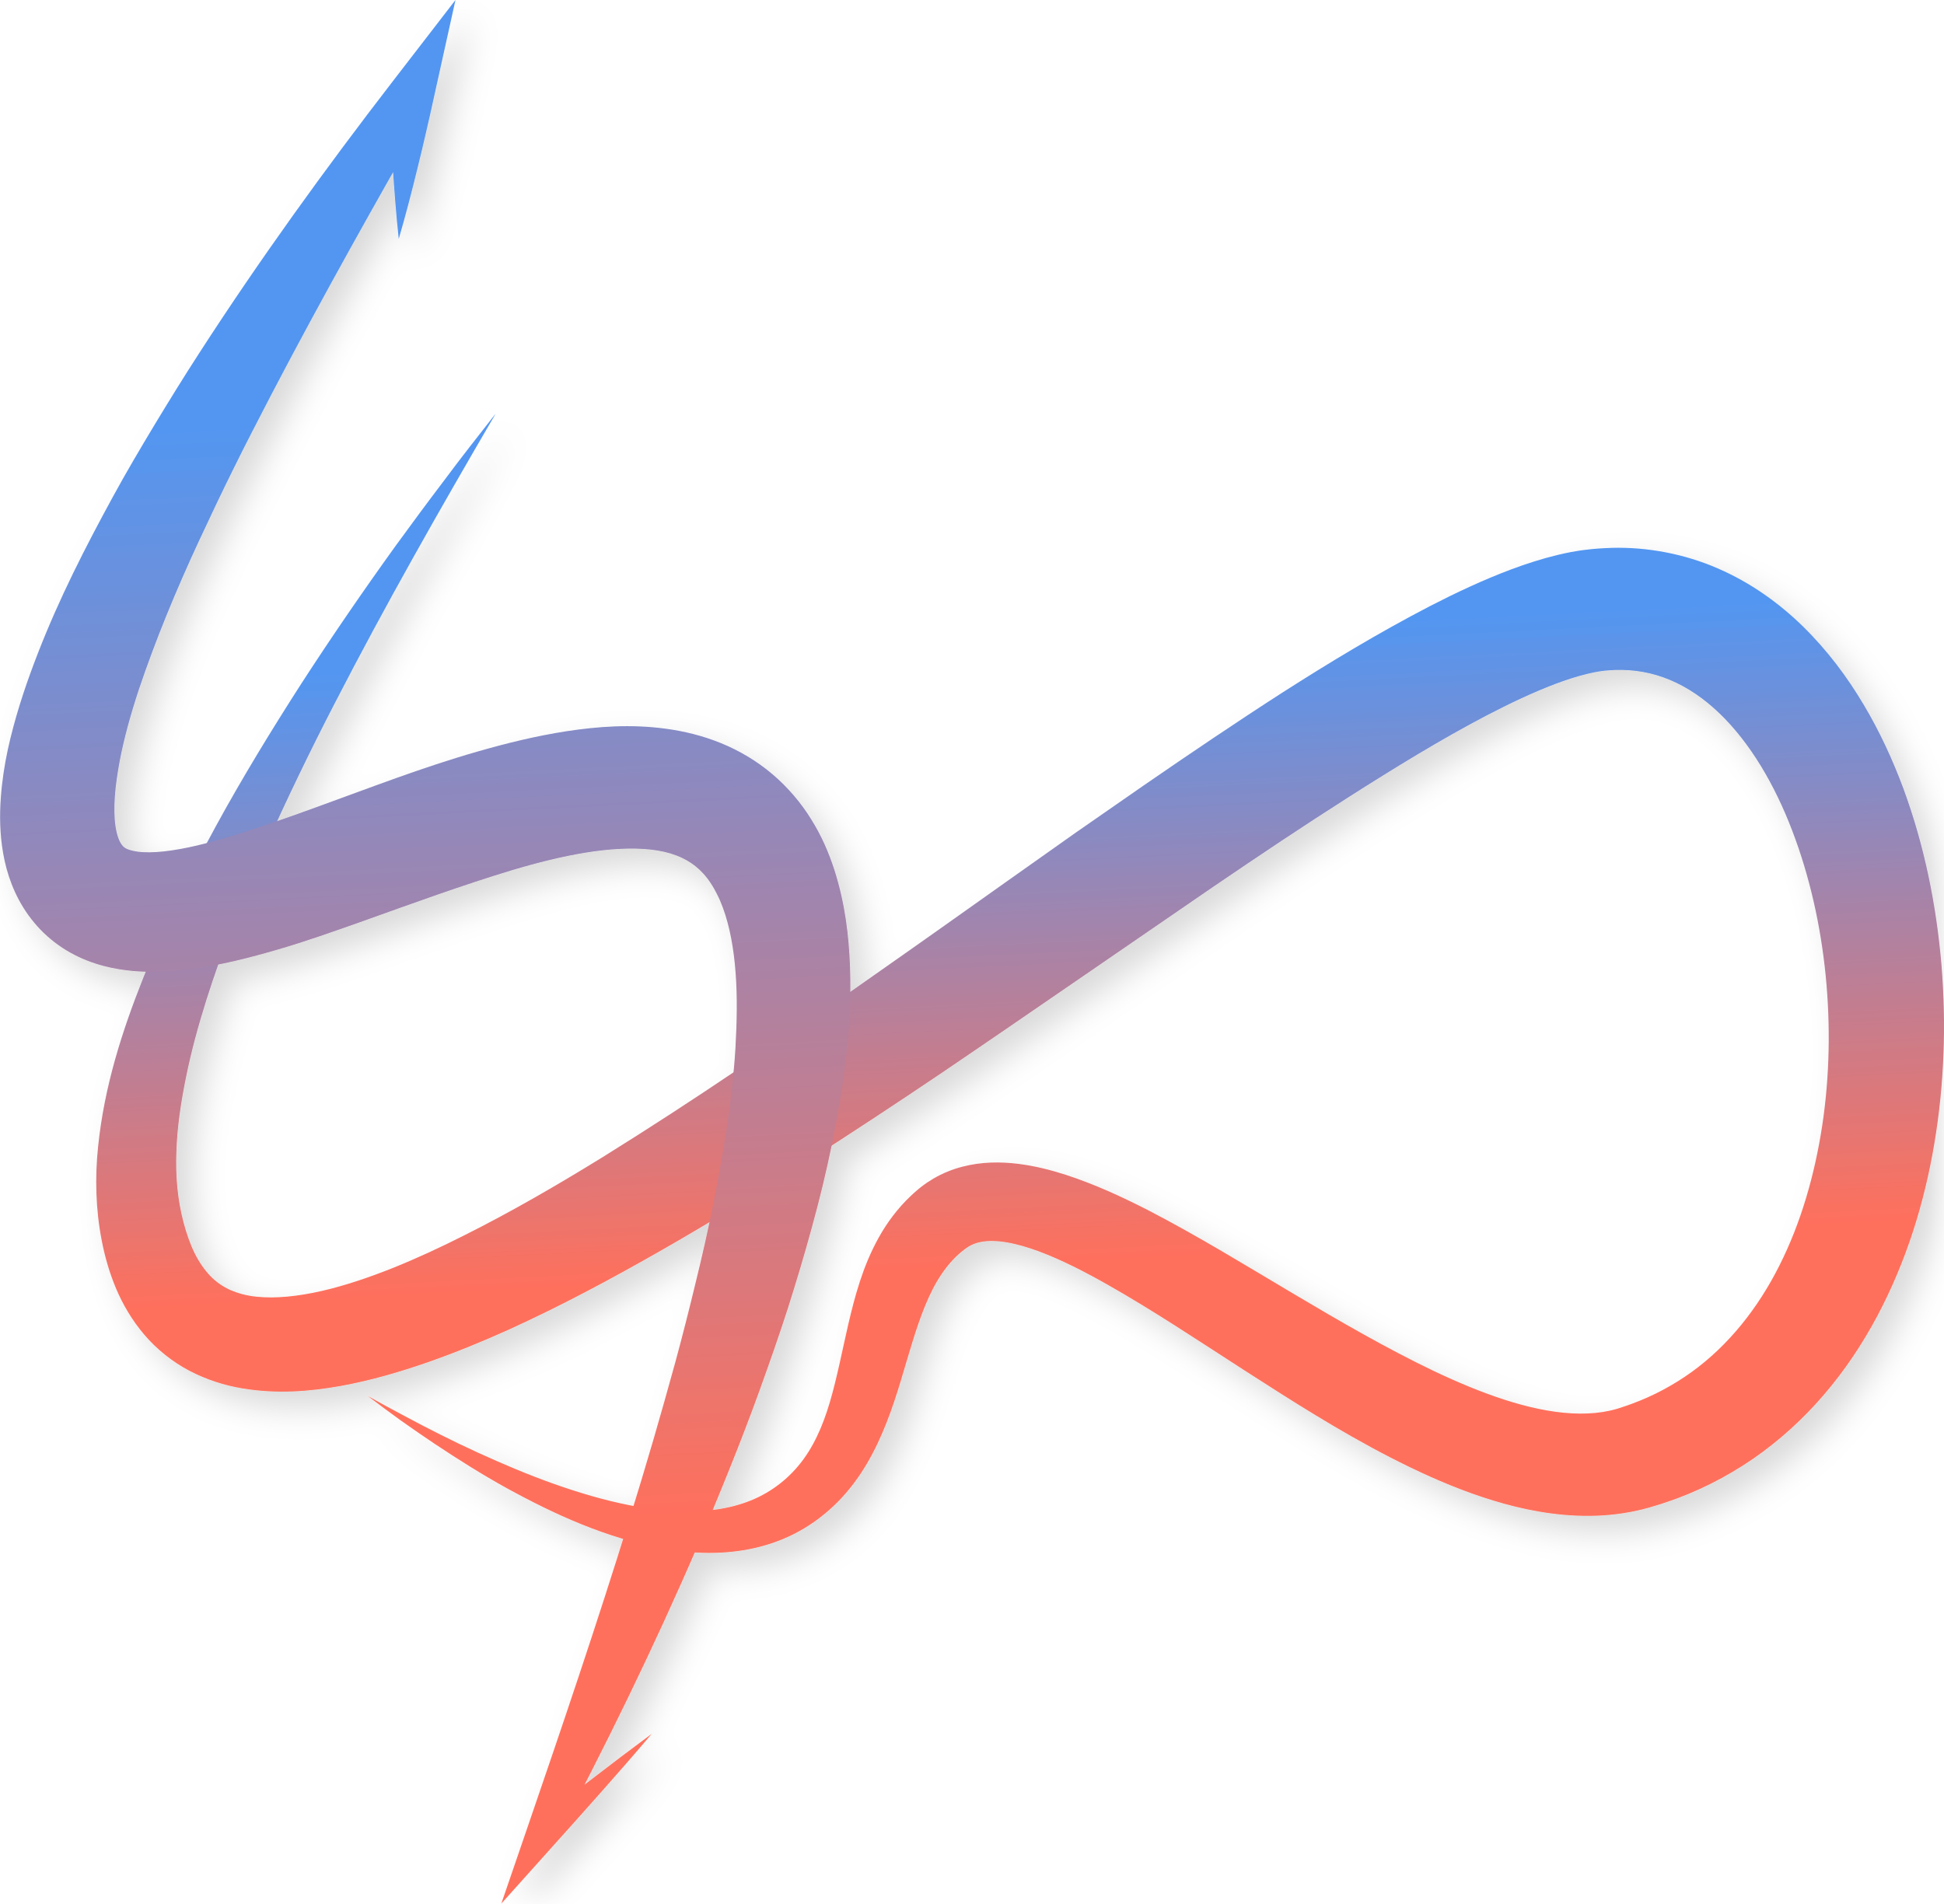
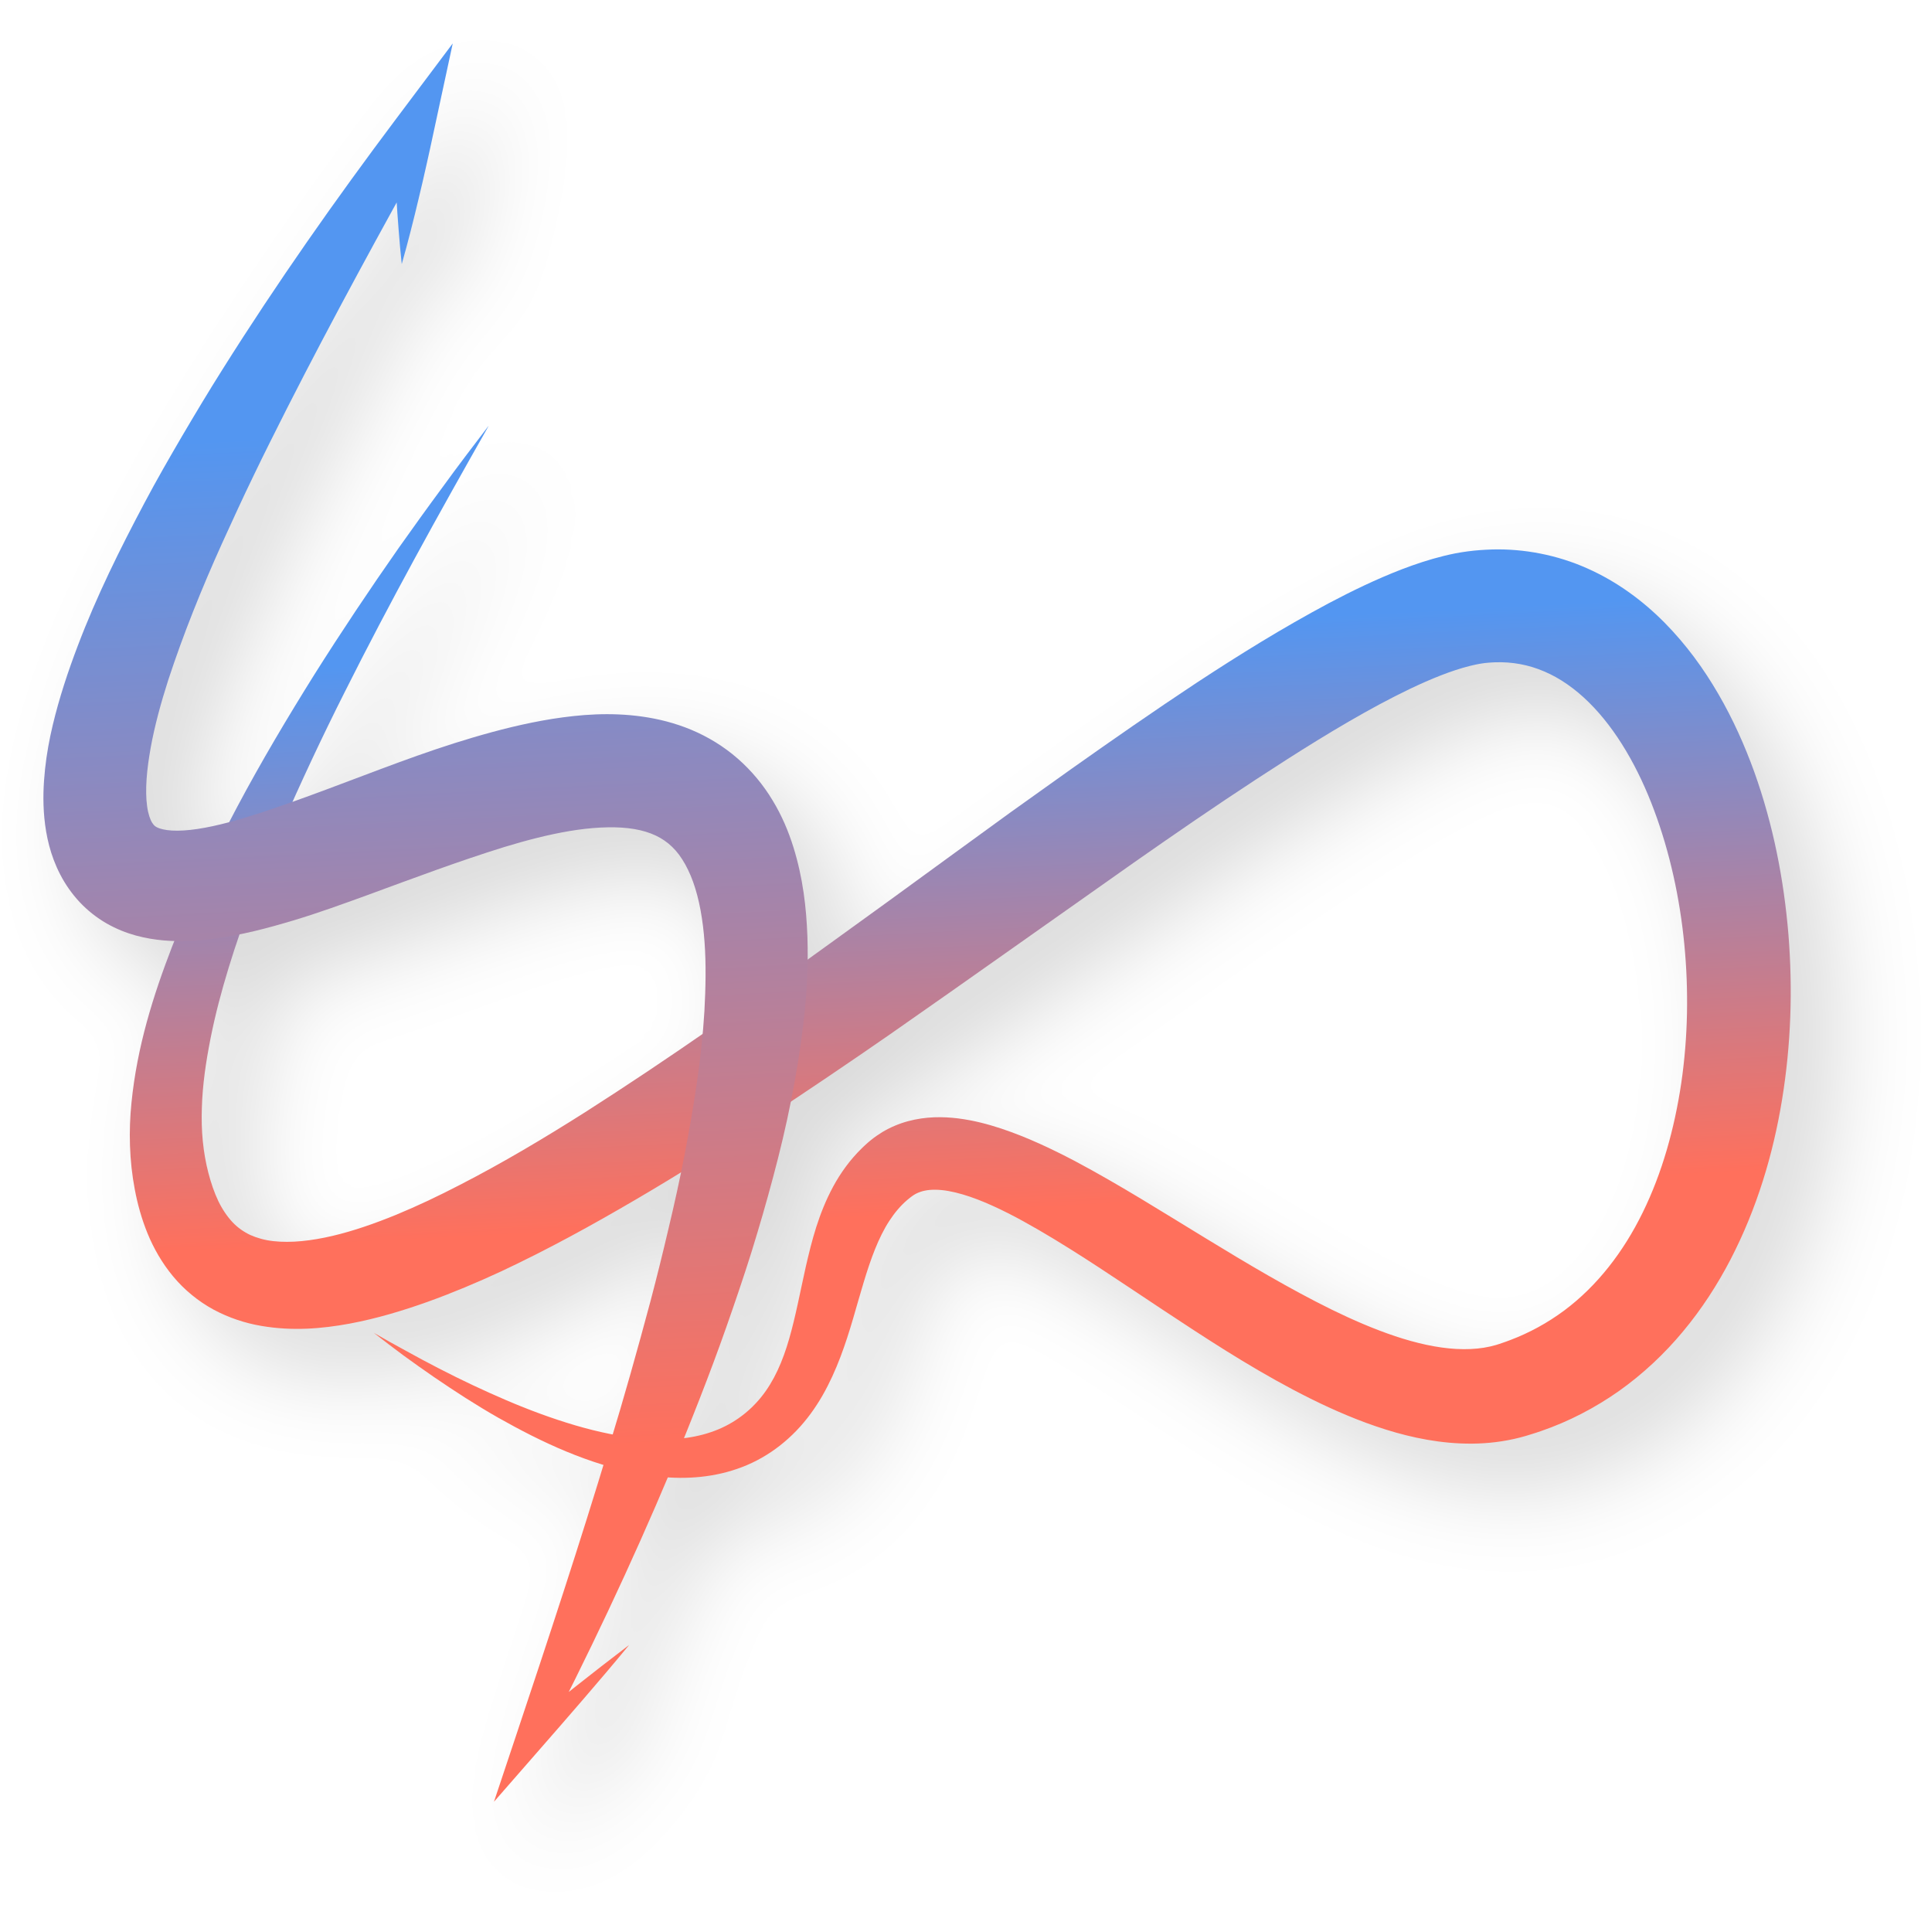
- <svg xmlns="http://www.w3.org/2000/svg" xmlns:xlink="http://www.w3.org/1999/xlink" id="Layer_2" data-name="Layer 2" viewBox="0 0 485.83 475.81">
+ <svg xmlns="http://www.w3.org/2000/svg" width="177" height="178" viewBox="0 0 177 178" fill="none">
+   <g filter="url(#filter0_d_43716_184)">
+     <path d="M45.003 39.276C40.4 47.38 35.892 55.517 31.743 63.8C29.659 67.934 27.697 72.125 25.864 76.344C25.404 77.399 24.973 78.461 24.532 79.52C24.114 80.589 23.677 81.648 23.286 82.721C22.477 84.859 21.725 87.007 21.065 89.169C20.403 91.328 19.829 93.5 19.402 95.662C18.974 97.82 18.656 99.979 18.6 102.07C18.523 104.17 18.709 106.148 19.196 108.045C19.442 108.991 19.743 109.877 20.114 110.653C20.489 111.429 20.933 112.076 21.417 112.597C21.907 113.114 22.451 113.492 23.067 113.785C23.697 114.061 24.399 114.265 25.205 114.35C26.809 114.531 28.701 114.32 30.63 113.867C32.565 113.414 34.544 112.72 36.512 111.916C38.481 111.102 40.446 110.169 42.391 109.158C46.295 107.153 50.14 104.865 53.934 102.458C57.726 100.037 61.487 97.517 65.222 94.93C68.96 92.342 72.662 89.676 76.371 87C80.085 84.331 83.791 81.628 87.506 78.918L93.093 74.856L98.734 70.831C102.512 68.159 106.323 65.506 110.227 62.925C114.141 60.355 118.141 57.87 122.413 55.588C124.56 54.455 126.771 53.375 129.19 52.442C130.403 51.979 131.672 51.554 133.054 51.213C133.396 51.125 133.763 51.053 134.118 50.978C134.496 50.917 134.85 50.842 135.248 50.798L135.828 50.73L136.378 50.682C136.743 50.651 137.114 50.641 137.482 50.624C140.445 50.542 143.513 51.142 146.251 52.367C148.998 53.583 151.394 55.364 153.379 57.372C155.368 59.388 156.988 61.621 158.331 63.94C159.679 66.259 160.753 68.666 161.638 71.11C163.391 76.003 164.369 81.045 164.79 86.108C165.194 91.171 165.025 96.271 164.2 101.317C163.378 106.356 161.877 111.358 159.457 116.032C158.244 118.365 156.796 120.608 155.079 122.665C153.369 124.725 151.381 126.59 149.174 128.157C146.963 129.712 144.541 130.972 142.012 131.84C141.697 131.949 141.379 132.058 141.061 132.15L140.584 132.297L140.04 132.446C139.308 132.634 138.572 132.77 137.84 132.862C136.375 133.046 134.937 133.042 133.555 132.92C130.787 132.671 128.249 131.96 125.876 131.091C123.503 130.216 121.279 129.161 119.145 128.034C114.877 125.777 110.949 123.192 107.095 120.646C103.248 118.099 99.489 115.518 95.698 113.315C93.812 112.219 91.907 111.215 90.054 110.503C89.13 110.152 88.222 109.877 87.383 109.73C86.545 109.584 85.792 109.574 85.209 109.7C84.914 109.761 84.656 109.853 84.41 109.975C84.291 110.043 84.168 110.108 84.056 110.193C84.006 110.224 83.91 110.306 83.834 110.36C83.751 110.421 83.678 110.489 83.598 110.554C82.975 111.082 82.432 111.732 81.935 112.495C80.941 114.017 80.221 116.015 79.572 118.17C78.912 120.329 78.336 122.668 77.431 125.038C76.98 126.219 76.45 127.414 75.787 128.569C75.124 129.723 74.326 130.833 73.381 131.813C72.437 132.794 71.36 133.642 70.186 134.309C69.013 134.98 67.751 135.449 66.478 135.746C63.926 136.338 61.381 136.229 58.998 135.807C54.216 134.908 49.934 132.893 45.898 130.611C43.879 129.461 41.934 128.201 40.025 126.897C39.074 126.243 38.13 125.576 37.198 124.895C36.27 124.21 35.352 123.506 34.444 122.798C35.438 123.373 36.443 123.931 37.45 124.479C38.454 125.034 39.462 125.576 40.479 126.097C42.507 127.145 44.572 128.116 46.653 129.008C48.734 129.9 50.849 130.683 52.98 131.313C55.111 131.939 57.272 132.402 59.403 132.562C61.527 132.726 63.628 132.586 65.487 131.953C67.346 131.333 68.924 130.213 70.127 128.729C71.326 127.251 72.125 125.402 72.715 123.349C73.308 121.293 73.722 119.056 74.249 116.696C74.79 114.347 75.423 111.814 76.775 109.311C77.448 108.069 78.323 106.853 79.39 105.811C79.525 105.682 79.655 105.549 79.797 105.427C79.943 105.301 80.059 105.185 80.241 105.045C80.576 104.77 80.937 104.524 81.308 104.296C82.057 103.85 82.869 103.51 83.681 103.295C85.312 102.856 86.883 102.87 88.294 103.043C89.716 103.224 91.012 103.568 92.242 103.973C94.697 104.793 96.901 105.852 99.029 106.962C103.257 109.213 107.168 111.698 111.069 114.071C114.959 116.448 118.824 118.746 122.714 120.663C124.66 121.613 126.612 122.457 128.547 123.104C130.479 123.747 132.398 124.187 134.181 124.282C135.069 124.33 135.921 124.296 136.716 124.17C137.114 124.105 137.498 124.02 137.866 123.911L138.145 123.822L138.483 123.707C138.708 123.635 138.93 123.547 139.152 123.465C140.928 122.794 142.589 121.882 144.11 120.755C147.149 118.497 149.591 115.338 151.368 111.698C153.154 108.058 154.291 103.976 154.914 99.782C155.53 95.584 155.606 91.253 155.195 86.997C154.781 82.741 153.863 78.543 152.418 74.668C150.983 70.807 148.962 67.239 146.407 64.716C145.134 63.457 143.749 62.486 142.3 61.867C140.852 61.244 139.341 60.964 137.747 61.019C137.548 61.032 137.349 61.036 137.147 61.056L136.845 61.084L136.577 61.121C136.408 61.138 136.206 61.189 136.02 61.22C135.818 61.271 135.626 61.301 135.414 61.359C134.582 61.567 133.681 61.867 132.763 62.224C130.92 62.943 129.008 63.879 127.112 64.893C123.304 66.94 119.52 69.337 115.751 71.798C111.98 74.263 108.235 76.841 104.494 79.459L93.266 87.382C89.511 90.031 85.749 92.69 81.958 95.328C78.163 97.96 74.326 100.551 70.448 103.101C66.567 105.648 62.637 108.147 58.594 110.51C54.554 112.876 50.428 115.147 46.103 117.17C43.939 118.171 41.719 119.107 39.422 119.934C37.119 120.755 34.742 121.476 32.211 121.95C29.685 122.413 26.968 122.658 24.051 122.154C22.603 121.909 21.102 121.419 19.687 120.663C18.275 119.897 16.973 118.831 15.952 117.598C14.928 116.366 14.156 115.004 13.599 113.646C13.042 112.284 12.671 110.922 12.419 109.584C11.909 106.911 11.852 104.167 12.114 101.6C12.628 96.438 14.113 91.736 15.846 87.242C16.721 84.998 17.655 82.795 18.683 80.65C19.18 79.568 19.723 78.516 20.24 77.45C20.784 76.398 21.317 75.343 21.874 74.304C24.091 70.137 26.494 66.106 28.973 62.139C31.468 58.183 34.06 54.305 36.731 50.492C38.077 48.592 39.435 46.702 40.817 44.833C42.179 42.95 43.591 41.105 45 39.259L45.003 39.276Z" fill="url(#paint0_linear_43716_184)" />
+     <path d="M37.017 24.333C36.907 23.288 36.811 22.242 36.732 21.197C36.649 20.152 36.576 19.11 36.513 18.068C36.44 17.026 36.394 15.985 36.34 14.943C36.281 13.901 36.248 12.863 36.205 11.821L39.645 13.067C35.108 21.218 30.634 29.382 26.441 37.628C25.401 39.695 24.357 41.752 23.363 43.828C22.358 45.898 21.404 47.989 20.456 50.069C18.577 54.233 16.877 58.459 15.505 62.646C14.832 64.74 14.259 66.834 13.891 68.853C13.712 69.861 13.57 70.845 13.507 71.774C13.444 72.697 13.454 73.569 13.556 74.284C13.652 74.999 13.845 75.533 14.024 75.805C14.11 75.945 14.196 76.037 14.272 76.102C14.348 76.163 14.415 76.201 14.521 76.252C14.726 76.344 15.167 76.483 15.833 76.52C16.496 76.561 17.328 76.507 18.223 76.371C20.022 76.098 22.034 75.533 24.065 74.866C26.103 74.192 28.198 73.443 30.319 72.646C34.571 71.07 38.916 69.32 43.582 67.948C45.918 67.26 48.331 66.644 50.899 66.231C53.464 65.833 56.205 65.605 59.171 66.02C60.649 66.228 62.184 66.606 63.698 67.239C65.209 67.869 66.681 68.761 67.97 69.888C69.259 71.012 70.353 72.346 71.191 73.746C72.043 75.142 72.649 76.599 73.097 78.025C73.992 80.889 74.3 83.65 74.396 86.302C74.489 88.958 74.34 91.518 74.058 94.021C73.481 99.019 72.484 103.803 71.231 108.47C70.611 110.806 69.939 113.111 69.229 115.399C68.51 117.684 67.741 119.941 66.953 122.185C65.378 126.675 63.622 131.078 61.819 135.446C58.16 144.159 54.127 152.66 49.806 160.998L47.817 159.555L50.336 157.532L52.864 155.52C54.555 154.182 56.255 152.858 57.971 151.554C56.59 153.229 55.188 154.88 53.773 156.521L51.648 158.976L49.514 161.421L45.514 166L47.526 159.977C50.498 151.081 53.434 142.198 56.119 133.281C57.484 128.831 58.737 124.357 59.933 119.893C60.523 117.66 61.077 115.419 61.6 113.183C62.134 110.949 62.628 108.709 63.062 106.475C63.917 102.005 64.646 97.534 64.904 93.17C65.024 90.994 65.067 88.846 64.918 86.81C64.772 84.777 64.437 82.84 63.861 81.246C63.718 80.848 63.562 80.47 63.39 80.126C63.221 79.775 63.045 79.455 62.853 79.163C62.479 78.57 62.058 78.107 61.594 77.722C60.666 76.96 59.469 76.487 57.879 76.303C56.301 76.126 54.429 76.241 52.487 76.565C50.535 76.892 48.503 77.416 46.452 78.043C42.339 79.316 38.123 80.899 33.769 82.499C31.585 83.289 29.364 84.103 27.028 84.804C24.688 85.502 22.266 86.159 19.528 86.513C18.156 86.684 16.695 86.779 15.074 86.643C14.262 86.568 13.411 86.439 12.522 86.193C11.637 85.952 10.713 85.587 9.815 85.073C8.92 84.559 8.062 83.885 7.336 83.109C6.61 82.332 6.014 81.468 5.553 80.579C4.625 78.788 4.247 76.997 4.088 75.383C3.932 73.759 4.002 72.268 4.151 70.855C4.303 69.442 4.549 68.108 4.857 66.82C5.47 64.25 6.272 61.853 7.154 59.531C8.913 54.887 11.064 50.57 13.305 46.348C14.421 44.237 15.611 42.174 16.808 40.127C18.011 38.085 19.227 36.055 20.486 34.06C25.51 26.069 30.905 18.399 36.523 10.918L41.716 4L39.956 12.168C39.737 13.182 39.525 14.2 39.29 15.215C39.058 16.23 38.836 17.244 38.584 18.259C38.346 19.274 38.094 20.288 37.835 21.299C37.577 22.311 37.305 23.322 37.017 24.333Z" fill="url(#paint1_linear_43716_184)" />
+   </g>
  <defs>
-     <style>
-       .cls-1 {
-         fill: url(#_무제_그라디언트_7-2);
-       }
- 
-       .cls-1, .cls-2 {
-         stroke-width: 0px;
-       }
- 
-       .cls-3 {
-         filter: url(#drop-shadow-1);
-       }
- 
-       .cls-2 {
-         fill: url(#_무제_그라디언트_7);
-       }
-     </style>
-     <filter id="drop-shadow-1" filterUnits="userSpaceOnUse">
+     <filter id="filter0_d_43716_184" x="0" y="0" width="177" height="178" filterUnits="userSpaceOnUse" color-interpolation-filters="sRGB">
+       <feFlood flood-opacity="0" result="BackgroundImageFix" />
+       <feColorMatrix in="SourceAlpha" type="matrix" values="0 0 0 0 0 0 0 0 0 0 0 0 0 0 0 0 0 0 127 0" result="hardAlpha" />
      <feOffset dx="4" dy="4" />
-       <feGaussianBlur result="blur" stdDeviation="4" />
-       <feFlood flood-color="#000" flood-opacity=".15" />
-       <feComposite in2="blur" operator="in" />
-       <feComposite in="SourceGraphic" />
+       <feGaussianBlur stdDeviation="4" />
+       <feColorMatrix type="matrix" values="0 0 0 0 0 0 0 0 0 0 0 0 0 0 0 0 0 0 0.15 0" />
+       <feBlend mode="normal" in2="BackgroundImageFix" result="effect1_dropShadow_43716_184" />
+       <feBlend mode="normal" in="SourceGraphic" in2="effect1_dropShadow_43716_184" result="shape" />
    </filter>
-     <linearGradient id="_무제_그라디언트_7" data-name="무제 그라디언트 7" x1="245.33" y1="82.03" x2="260.9" y2="394.23" gradientUnits="userSpaceOnUse">
-       <stop offset=".25" stop-color="#5396f1" />
-       <stop offset=".75" stop-color="#ff705c" />
+     <linearGradient id="paint0_linear_43716_184" x1="85.295" y1="31.929" x2="90.741" y2="138.21" gradientUnits="userSpaceOnUse">
+       <stop offset="0.25" stop-color="#5396F1" />
+       <stop offset="0.75" stop-color="#FF705C" />
    </linearGradient>
-     <linearGradient id="_무제_그라디언트_7-2" data-name="무제 그라디언트 7" x1="93.36" y1="-34.04" x2="121.02" y2="520.52" xlink:href="#_무제_그라디언트_7" />
+     <linearGradient id="paint1_linear_43716_184" x1="34.932" y1="-7.59" x2="44.606" y2="181.197" gradientUnits="userSpaceOnUse">
+       <stop offset="0.25" stop-color="#5396F1" />
+       <stop offset="0.75" stop-color="#FF705C" />
+     </linearGradient>
  </defs>
-   <g id="_레이어_1" data-name="레이어 1">
-     <g class="cls-3">
-       <path class="cls-2" d="M123.75,103.61c-13.89,23.8-27.49,47.7-40.01,72.03-6.29,12.14-12.21,24.45-17.74,36.84-1.39,3.1-2.69,6.22-4.02,9.33-1.26,3.14-2.58,6.25-3.76,9.4-2.44,6.28-4.71,12.59-6.7,18.94-2,6.34-3.73,12.72-5.02,19.07-1.29,6.34-2.25,12.68-2.42,18.82-.23,6.17.33,11.98,1.8,17.55.74,2.78,1.65,5.38,2.77,7.66,1.13,2.28,2.47,4.18,3.93,5.71,1.48,1.52,3.12,2.63,4.98,3.49,1.9.81,4.02,1.41,6.45,1.66,4.84.53,10.55-.09,16.37-1.42,5.84-1.33,11.81-3.37,17.75-5.73,5.94-2.39,11.87-5.13,17.74-8.1,11.78-5.89,23.38-12.61,34.83-19.68,11.44-7.11,22.79-14.51,34.06-22.11,11.28-7.6,22.45-15.43,33.64-23.29,11.21-7.84,22.39-15.78,33.6-23.74l16.86-11.93,17.02-11.82c11.4-7.85,22.9-15.64,34.68-23.22,11.81-7.55,23.88-14.85,36.77-21.55,6.48-3.33,13.15-6.5,20.45-9.24,3.66-1.36,7.49-2.61,11.66-3.61,1.03-.26,2.14-.47,3.21-.69,1.14-.18,2.21-.4,3.41-.53l1.75-.2,1.66-.14c1.1-.09,2.22-.12,3.33-.17,8.94-.24,18.2,1.52,26.46,5.12,8.29,3.57,15.52,8.8,21.51,14.7,6,5.92,10.89,12.48,14.94,19.29,4.07,6.81,7.31,13.88,9.98,21.06,5.29,14.37,8.24,29.18,9.51,44.05,1.22,14.87.71,29.85-1.78,44.67-2.48,14.8-7.01,29.49-14.31,43.22-3.66,6.85-8.03,13.44-13.21,19.48-5.16,6.05-11.16,11.53-17.82,16.13-6.67,4.57-13.98,8.27-21.61,10.82-.95.32-1.91.64-2.87.91l-1.44.43-1.64.44c-2.21.55-4.43.95-6.64,1.22-4.42.54-8.76.53-12.93.17-8.35-.73-16.01-2.82-23.17-5.37-7.16-2.57-13.87-5.67-20.31-8.98-12.88-6.63-24.73-14.22-36.36-21.7-11.61-7.48-22.95-15.06-34.39-21.53-5.69-3.22-11.44-6.17-17.03-8.26-2.79-1.03-5.53-1.84-8.06-2.27-2.53-.43-4.8-.46-6.56-.09-.89.18-1.67.45-2.41.81-.36.2-.73.39-1.07.64-.15.09-.44.33-.67.49-.25.18-.47.38-.71.57-1.88,1.55-3.52,3.46-5.02,5.7-3,4.47-5.17,10.34-7.13,16.67-1.99,6.34-3.73,13.21-6.46,20.17-1.36,3.47-2.96,6.98-4.96,10.37-2,3.39-4.41,6.65-7.26,9.53-2.85,2.88-6.1,5.37-9.64,7.33-3.54,1.97-7.35,3.35-11.19,4.22-7.7,1.74-15.38,1.42-22.57.18-14.43-2.64-27.35-8.56-39.53-15.26-6.09-3.38-11.96-7.08-17.72-10.91-2.87-1.92-5.72-3.88-8.53-5.88-2.8-2.01-5.57-4.08-8.31-6.16,3,1.69,6.03,3.33,9.07,4.94,3.03,1.63,6.07,3.22,9.14,4.75,6.12,3.08,12.35,5.93,18.63,8.55,6.28,2.62,12.66,4.92,19.09,6.77,6.43,1.84,12.95,3.2,19.38,3.67,6.41.48,12.75.07,18.36-1.79,5.61-1.82,10.37-5.11,14-9.47,3.62-4.34,6.03-9.77,7.81-15.8,1.79-6.04,3.04-12.61,4.63-19.54,1.63-6.9,3.54-14.34,7.62-21.69,2.03-3.65,4.67-7.22,7.89-10.28.41-.38.8-.77,1.23-1.13.44-.37.79-.71,1.34-1.12,1.01-.81,2.1-1.53,3.22-2.2,2.26-1.31,4.71-2.31,7.16-2.94,4.92-1.29,9.66-1.25,13.92-.74,4.29.53,8.2,1.54,11.91,2.73,7.41,2.41,14.06,5.52,20.48,8.78,12.76,6.61,24.56,13.91,36.33,20.88,11.74,6.98,23.4,13.73,35.14,19.36,5.87,2.79,11.76,5.27,17.6,7.17,5.83,1.89,11.62,3.18,17,3.46,2.68.14,5.25.04,7.65-.33,1.2-.19,2.36-.44,3.47-.76l.84-.26,1.02-.34c.68-.21,1.35-.47,2.02-.71,5.36-1.97,10.37-4.65,14.96-7.96,9.17-6.63,16.54-15.91,21.9-26.6,5.39-10.69,8.82-22.68,10.7-35,1.86-12.33,2.09-25.05.85-37.55-1.25-12.5-4.02-24.83-8.38-36.21-4.33-11.34-10.43-21.82-18.14-29.23-3.84-3.7-8.02-6.55-12.39-8.37-4.37-1.83-8.93-2.65-13.74-2.49-.6.04-1.2.05-1.81.11l-.91.08-.81.11c-.51.05-1.12.2-1.68.29-.61.15-1.19.24-1.83.41-2.51.61-5.23,1.49-8,2.54-5.56,2.11-11.33,4.86-17.05,7.84-11.49,6.01-22.91,13.05-34.28,20.28-11.38,7.24-22.68,14.81-33.97,22.5l-33.88,23.27c-11.33,7.78-22.68,15.59-34.12,23.34-11.45,7.73-23.03,15.34-34.73,22.83-11.71,7.48-23.57,14.82-35.77,21.76-12.19,6.95-24.64,13.62-37.69,19.56-6.53,2.94-13.23,5.69-20.16,8.12-6.95,2.41-14.12,4.53-21.76,5.92-7.62,1.36-15.82,2.08-24.62.6-4.37-.72-8.9-2.16-13.17-4.38-4.26-2.25-8.19-5.38-11.27-9-3.09-3.62-5.42-7.62-7.1-11.61-1.68-4-2.8-8-3.56-11.93-1.54-7.85-1.71-15.91-.92-23.45,1.55-15.16,6.03-28.97,11.26-42.17,2.64-6.59,5.46-13.06,8.56-19.36,1.5-3.18,3.14-6.27,4.7-9.4,1.64-3.09,3.25-6.19,4.93-9.24,6.69-12.24,13.94-24.08,21.42-35.73,7.53-11.62,15.35-23.01,23.41-34.21,4.06-5.58,8.16-11.13,12.33-16.62,4.11-5.53,8.37-10.95,12.62-16.37Z" />
-       <path class="cls-1" d="M99.65,59.72c-.33-3.07-.62-6.14-.86-9.21-.25-3.07-.47-6.13-.66-9.19-.22-3.06-.36-6.12-.52-9.18-.18-3.06-.28-6.11-.41-9.17l10.38,3.66c-13.69,23.94-27.19,47.92-39.84,72.14-3.14,6.07-6.29,12.11-9.29,18.21-3.03,6.08-5.91,12.22-8.77,18.33-5.67,12.23-10.8,24.64-14.94,36.94-2.03,6.15-3.76,12.3-4.87,18.23-.54,2.96-.97,5.85-1.16,8.58-.19,2.71-.16,5.27.15,7.37.29,2.1.87,3.67,1.41,4.47.26.41.52.68.75.87.23.18.43.29.75.44.62.27,1.95.68,3.96.79,2,.12,4.51-.04,7.21-.44,5.43-.8,11.5-2.46,17.63-4.42,6.15-1.98,12.47-4.18,18.87-6.52,12.83-4.63,25.94-9.77,40.02-13.8,7.05-2.02,14.33-3.83,22.08-5.04,7.74-1.17,16.01-1.84,24.96-.62,4.46.61,9.09,1.72,13.66,3.58,4.56,1.85,9,4.47,12.89,7.78,3.89,3.3,7.19,7.22,9.72,11.33,2.57,4.1,4.4,8.38,5.75,12.57,2.7,8.41,3.63,16.52,3.92,24.31.28,7.8-.17,15.32-1.02,22.67-1.74,14.68-4.75,28.73-8.53,42.44-1.87,6.86-3.9,13.63-6.04,20.35-2.17,6.71-4.49,13.34-6.87,19.93-4.75,13.19-10.05,26.12-15.49,38.95-11.04,25.59-23.21,50.56-36.25,75.05l-6-4.24,7.6-5.94,7.63-5.91c5.1-3.93,10.23-7.82,15.41-11.65-4.17,4.92-8.4,9.77-12.67,14.59l-6.41,7.21-6.44,7.18-12.07,13.45,6.07-17.69c8.97-26.13,17.83-52.22,25.93-78.41,4.12-13.07,7.9-26.21,11.51-39.32,1.78-6.56,3.45-13.14,5.03-19.71,1.61-6.56,3.1-13.14,4.41-19.7,2.58-13.13,4.78-26.26,5.56-39.08.36-6.39.49-12.7.04-18.68-.44-5.97-1.45-11.66-3.19-16.34-.43-1.17-.9-2.28-1.42-3.29-.51-1.03-1.04-1.97-1.62-2.83-1.13-1.74-2.4-3.1-3.8-4.23-2.8-2.24-6.41-3.63-11.21-4.17-4.76-.52-10.41-.18-16.27.77-5.89.96-12.02,2.5-18.21,4.34-12.41,3.74-25.13,8.39-38.27,13.09-6.59,2.32-13.29,4.71-20.34,6.77-7.06,2.05-14.37,3.98-22.63,5.02-4.14.5-8.55.78-13.44.38-2.45-.22-5.02-.6-7.7-1.32-2.67-.71-5.46-1.78-8.17-3.29-2.7-1.51-5.29-3.49-7.48-5.77-2.19-2.28-3.99-4.82-5.38-7.43-2.8-5.26-3.94-10.52-4.42-15.26-.47-4.77-.26-9.15.19-13.3.46-4.15,1.2-8.07,2.13-11.85,1.85-7.55,4.27-14.59,6.93-21.41,5.31-13.64,11.8-26.32,18.56-38.72,3.37-6.2,6.96-12.26,10.57-18.27,3.63-6,7.3-11.96,11.1-17.82,15.16-23.47,31.44-46,48.39-67.97L113.83,0l-5.31,23.99c-.66,2.98-1.3,5.97-2.01,8.95-.7,2.98-1.37,5.96-2.13,8.94-.72,2.98-1.48,5.96-2.26,8.93-.78,2.97-1.6,5.94-2.47,8.91Z" />
-     </g>
-   </g>
</svg>
